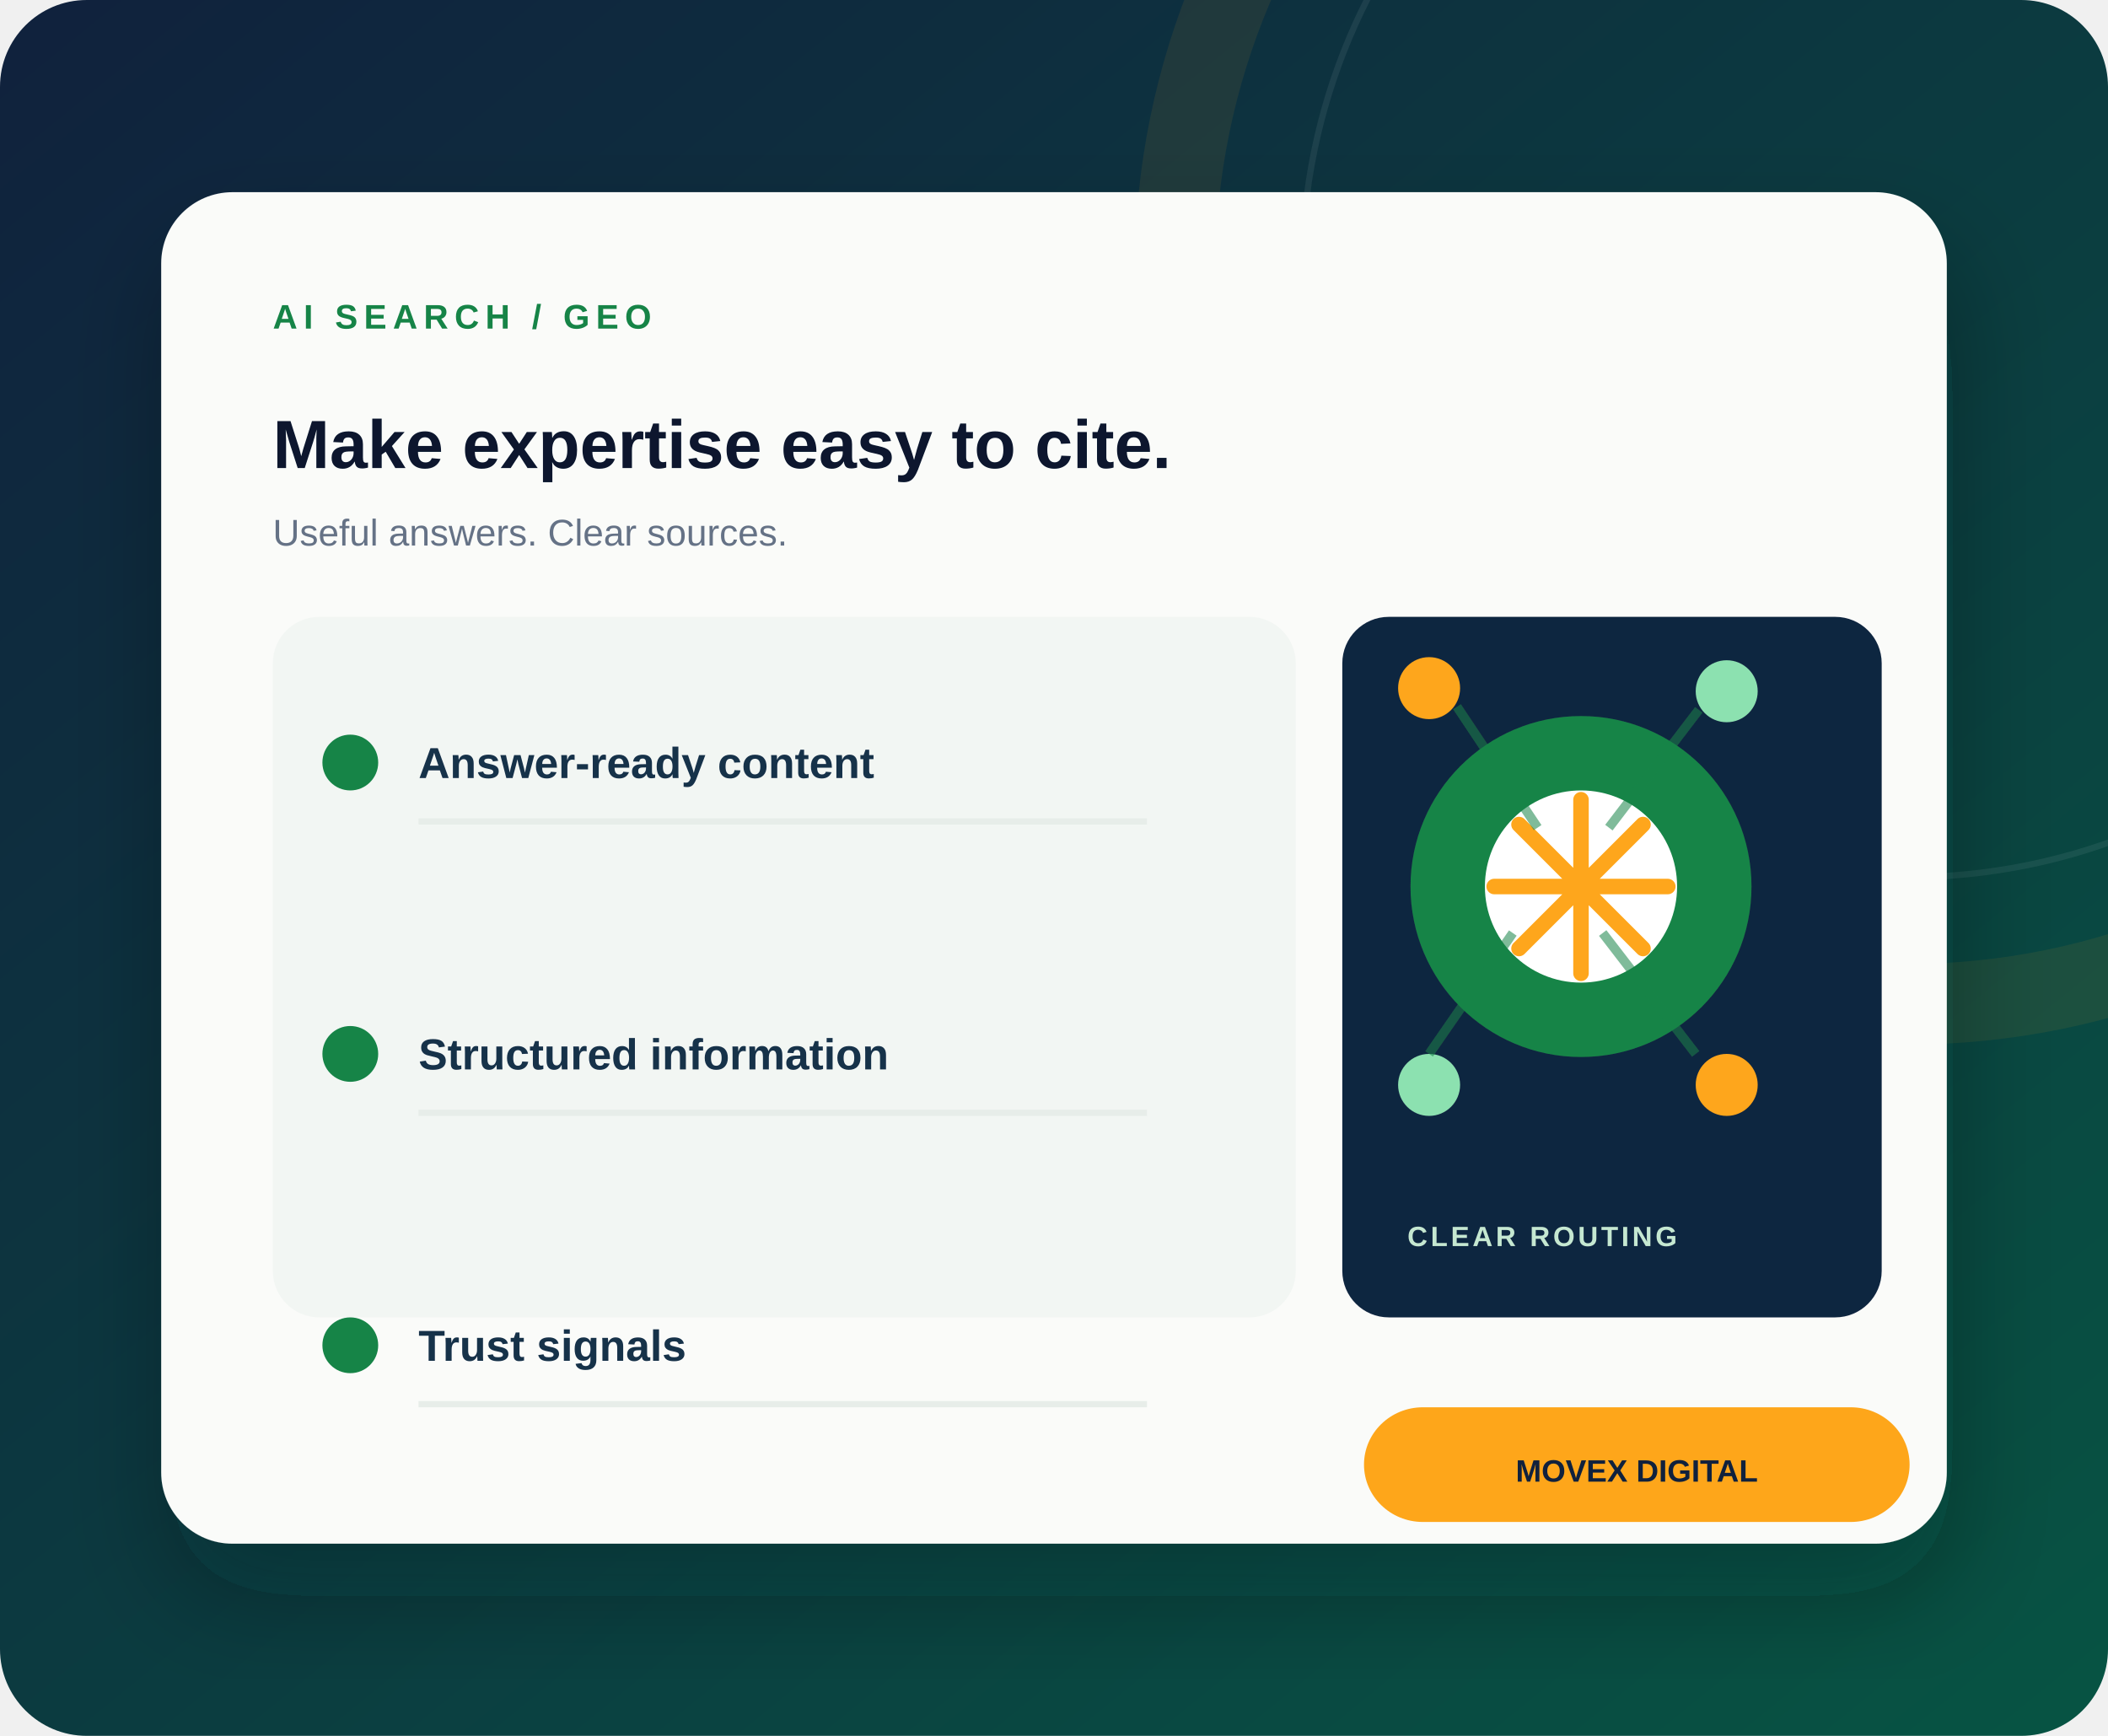
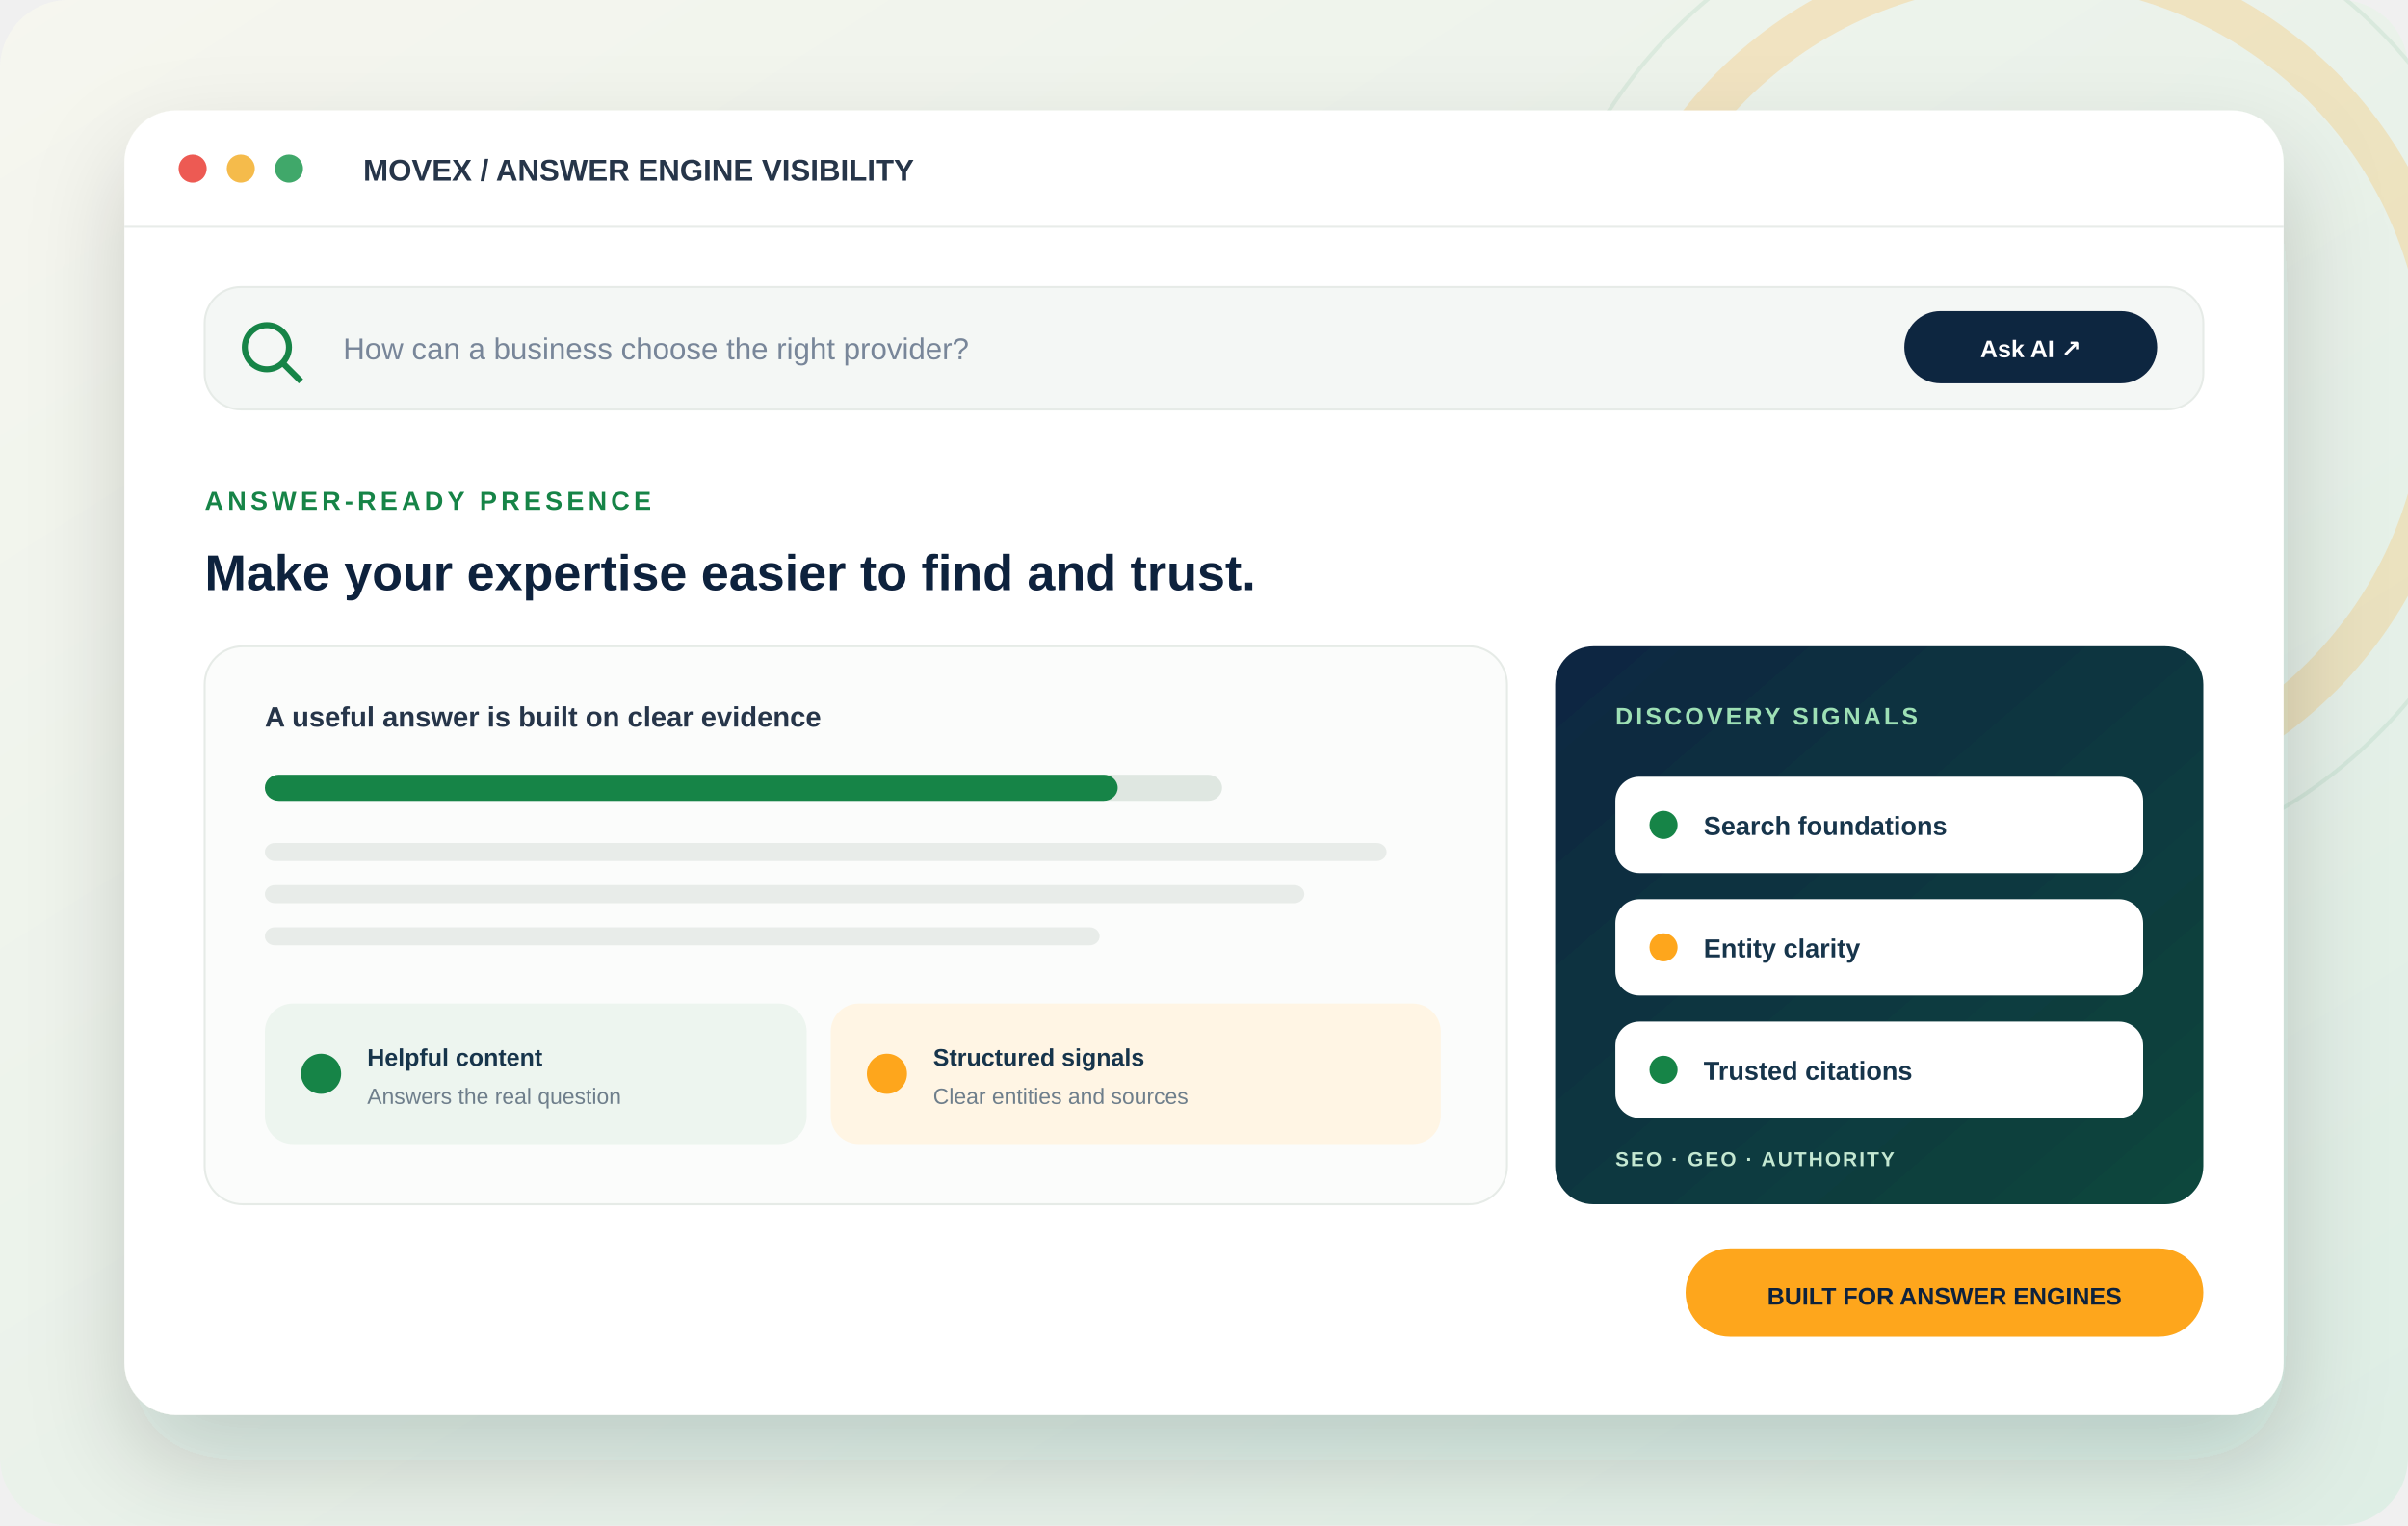
- <svg xmlns="http://www.w3.org/2000/svg" viewBox="0 0 680 560">
+ <svg xmlns="http://www.w3.org/2000/svg" viewBox="0 0 1200 760" role="img" aria-labelledby="title desc">
  <defs>
    <linearGradient id="bg" x2="1" y2="1">
-       <stop stop-color="#10213d" />
-       <stop offset="1" stop-color="#075443" />
+       <stop stop-color="#f6f6ef" />
+       <stop offset="1" stop-color="#deeee5" />
    </linearGradient>
-     <filter id="sh">
-       <feDropShadow dy="17" stdDeviation="17" flood-color="#001526" flood-opacity=".3" />
+     <linearGradient id="navy" x2="1" y2="1">
+       <stop stop-color="#112642" />
+       <stop offset="1" stop-color="#0b473d" />
+     </linearGradient>
+     <filter id="shadow" x="-20%" y="-20%" width="140%" height="150%">
+       <feDropShadow dy="23" stdDeviation="24" flood-color="#102b20" flood-opacity=".18" />
    </filter>
  </defs>
-   <rect width="680" height="560" rx="28" fill="url(#bg)" />
-   <circle cx="615" cy="88" r="195" fill="none" stroke="#fff" stroke-opacity=".07" stroke-width="2" />
-   <circle cx="615" cy="88" r="236" fill="none" stroke="#fea61a" stroke-opacity=".08" stroke-width="26" />
-   <g filter="url(#sh)">
-     <rect x="52" y="62" width="576" height="436" rx="23" fill="#fafbf9" />
-     <text x="88" y="106" font-family="Arial" font-size="11" font-weight="700" letter-spacing="2" fill="#168447">AI SEARCH / GEO</text>
-     <text x="88" y="151" font-family="Arial" font-size="22" font-weight="700" fill="#07152d">Make expertise easy to cite.</text>
-     <text x="88" y="176" font-family="Arial" font-size="12" fill="#657286">Useful answers. Clear sources.</text>
-     <rect x="88" y="199" width="330" height="226" rx="15" fill="#f2f6f3" />
-     <g transform="translate(0 0)">
-       <circle cx="113" cy="246" r="9" fill="#168447" />
-       <text x="135" y="251" font-family="Arial" font-size="14" font-weight="700" fill="#17304a">Answer-ready content</text>
-       <path d="M135 265h235" stroke="#e7ede9" stroke-width="2" />
+   <rect width="1200" height="760" rx="34" fill="url(#bg)" />
+   <circle cx="1010" cy="190" r="248" fill="none" stroke="#168447" stroke-opacity=".08" stroke-width="2" />
+   <circle cx="1010" cy="190" r="208" fill="none" stroke="#fea61a" stroke-opacity=".2" stroke-width="20" />
+   <g filter="url(#shadow)">
+     <rect x="62" y="55" width="1076" height="650" rx="26" fill="#fff" />
+     <path d="M62 113h1076" stroke="#e8ece9" />
+     <circle cx="96" cy="84" r="7" fill="#ed5a52" />
+     <circle cx="120" cy="84" r="7" fill="#f5bb4c" />
+     <circle cx="144" cy="84" r="7" fill="#40a86a" />
+     <text x="181" y="90" font-family="Arial,sans-serif" font-size="15" font-weight="700" fill="#26354a">MOVEX  /  ANSWER ENGINE VISIBILITY</text>
+     <rect x="102" y="143" width="996" height="61" rx="18" fill="#f4f7f5" stroke="#e6ebe7" />
+     <circle cx="133" cy="173" r="11" fill="none" stroke="#168447" stroke-width="3" />
+     <path d="m141 181 9 9" stroke="#168447" stroke-width="3" />
+     <text x="171" y="179" font-family="Arial,sans-serif" font-size="15" fill="#788699">How can a business choose the right provider?</text>
+     <rect x="949" y="155" width="126" height="36" rx="18" fill="#102541" />
+     <text x="1012" y="178" text-anchor="middle" font-family="Arial,sans-serif" font-size="12" font-weight="700" fill="#fff">Ask AI ↗</text>
+     <text x="102" y="254" font-family="Arial,sans-serif" font-size="13" font-weight="700" letter-spacing="2" fill="#168447">ANSWER-READY PRESENCE</text>
+     <text x="102" y="294" font-family="Arial,sans-serif" font-size="25" font-weight="700" fill="#10213d">Make your expertise easier to find and trust.</text>
+     <rect x="102" y="322" width="649" height="278" rx="19" fill="#fbfcfb" stroke="#e6ebe7" />
+     <text x="132" y="362" font-family="Arial,sans-serif" font-size="14" font-weight="700" fill="#26354a">A useful answer is built on clear evidence</text>
+     <rect x="132" y="386" width="477" height="13" rx="7" fill="#dfe7e1" />
+     <rect x="132" y="386" width="425" height="13" rx="7" fill="#168447" />
+     <rect x="132" y="420" width="559" height="9" rx="5" fill="#e8ece9" />
+     <rect x="132" y="441" width="518" height="9" rx="5" fill="#e8ece9" />
+     <rect x="132" y="462" width="416" height="9" rx="5" fill="#e8ece9" />
+     <rect x="132" y="500" width="270" height="70" rx="14" fill="#edf5ef" />
+     <circle cx="160" cy="535" r="10" fill="#168447" />
+     <text x="183" y="531" font-family="Arial,sans-serif" font-size="12" font-weight="700" fill="#19344c">Helpful content</text>
+     <text x="183" y="550" font-family="Arial,sans-serif" font-size="11" fill="#6e7e8b">Answers the real question</text>
+     <rect x="414" y="500" width="304" height="70" rx="14" fill="#fff5e4" />
+     <circle cx="442" cy="535" r="10" fill="#fea61a" />
+     <text x="465" y="531" font-family="Arial,sans-serif" font-size="12" font-weight="700" fill="#19344c">Structured signals</text>
+     <text x="465" y="550" font-family="Arial,sans-serif" font-size="11" fill="#6e7e8b">Clear entities and sources</text>
+     <rect x="775" y="322" width="323" height="278" rx="19" fill="url(#navy)" />
+     <text x="805" y="361" font-family="Arial,sans-serif" font-size="12" font-weight="700" letter-spacing="1.5" fill="#9de0b5">DISCOVERY SIGNALS</text>
+     <g font-family="Arial,sans-serif">
+       <rect x="805" y="387" width="263" height="48" rx="12" fill="#fff" />
+       <circle cx="829" cy="411" r="7" fill="#168447" />
+       <text x="849" y="416" font-size="13" font-weight="700" fill="#19344c">Search foundations</text>
+       <rect x="805" y="448" width="263" height="48" rx="12" fill="#fff" />
+       <circle cx="829" cy="472" r="7" fill="#fea61a" />
+       <text x="849" y="477" font-size="13" font-weight="700" fill="#19344c">Entity clarity</text>
+       <rect x="805" y="509" width="263" height="48" rx="12" fill="#fff" />
+       <circle cx="829" cy="533" r="7" fill="#168447" />
+       <text x="849" y="538" font-size="13" font-weight="700" fill="#19344c">Trusted citations</text>
+       <text x="805" y="581" font-size="10" font-weight="700" letter-spacing="1" fill="#c4e8d2">SEO  ·  GEO  ·  AUTHORITY</text>
    </g>
-     <g transform="translate(0 47)">
-       <circle cx="113" cy="293" r="9" fill="#168447" />
-       <text x="135" y="298" font-family="Arial" font-size="14" font-weight="700" fill="#17304a">Structured information</text>
-       <path d="M135 312h235" stroke="#e7ede9" stroke-width="2" />
-     </g>
-     <g transform="translate(0 94)">
-       <circle cx="113" cy="340" r="9" fill="#168447" />
-       <text x="135" y="345" font-family="Arial" font-size="14" font-weight="700" fill="#17304a">Trust signals</text>
-       <path d="M135 359h235" stroke="#e7ede9" stroke-width="2" />
-     </g>
-     <rect x="433" y="199" width="174" height="226" rx="15" fill="#112541" />
-     <circle cx="510" cy="286" r="55" fill="#168447" />
-     <circle cx="510" cy="286" r="31" fill="#fff" />
-     <path d="M510 258v56m-28-28h56M490 266l40 40m0-40-40 40" stroke="#fea61a" stroke-width="5" stroke-linecap="round" />
-     <circle cx="461" cy="222" r="10" fill="#fea61a" />
-     <circle cx="557" cy="223" r="10" fill="#8ce1b0" />
-     <circle cx="461" cy="350" r="10" fill="#8ce1b0" />
-     <circle cx="557" cy="350" r="10" fill="#fea61a" />
-     <path d="M470 228l26 39m23 0 29-38m-87 111 27-39m29 0 30 39" stroke="#168447" stroke-width="3" opacity=".55" />
-     <text x="454" y="402" font-family="Arial" font-size="9" font-weight="700" letter-spacing="1" fill="#c5e8d1">CLEAR ROUTING</text>
+     <rect x="840" y="622" width="258" height="44" rx="22" fill="#fea61a" />
+     <text x="969" y="650" text-anchor="middle" font-family="Arial,sans-serif" font-size="12" font-weight="700" fill="#10213d">BUILT FOR ANSWER ENGINES</text>
  </g>
-   <rect x="440" y="454" width="176" height="37" rx="19" fill="#fea61a" />
-   <text x="528" y="478" text-anchor="middle" font-family="Arial" font-size="10" font-weight="700" fill="#10213d">MOVEX DIGITAL</text>
</svg>
